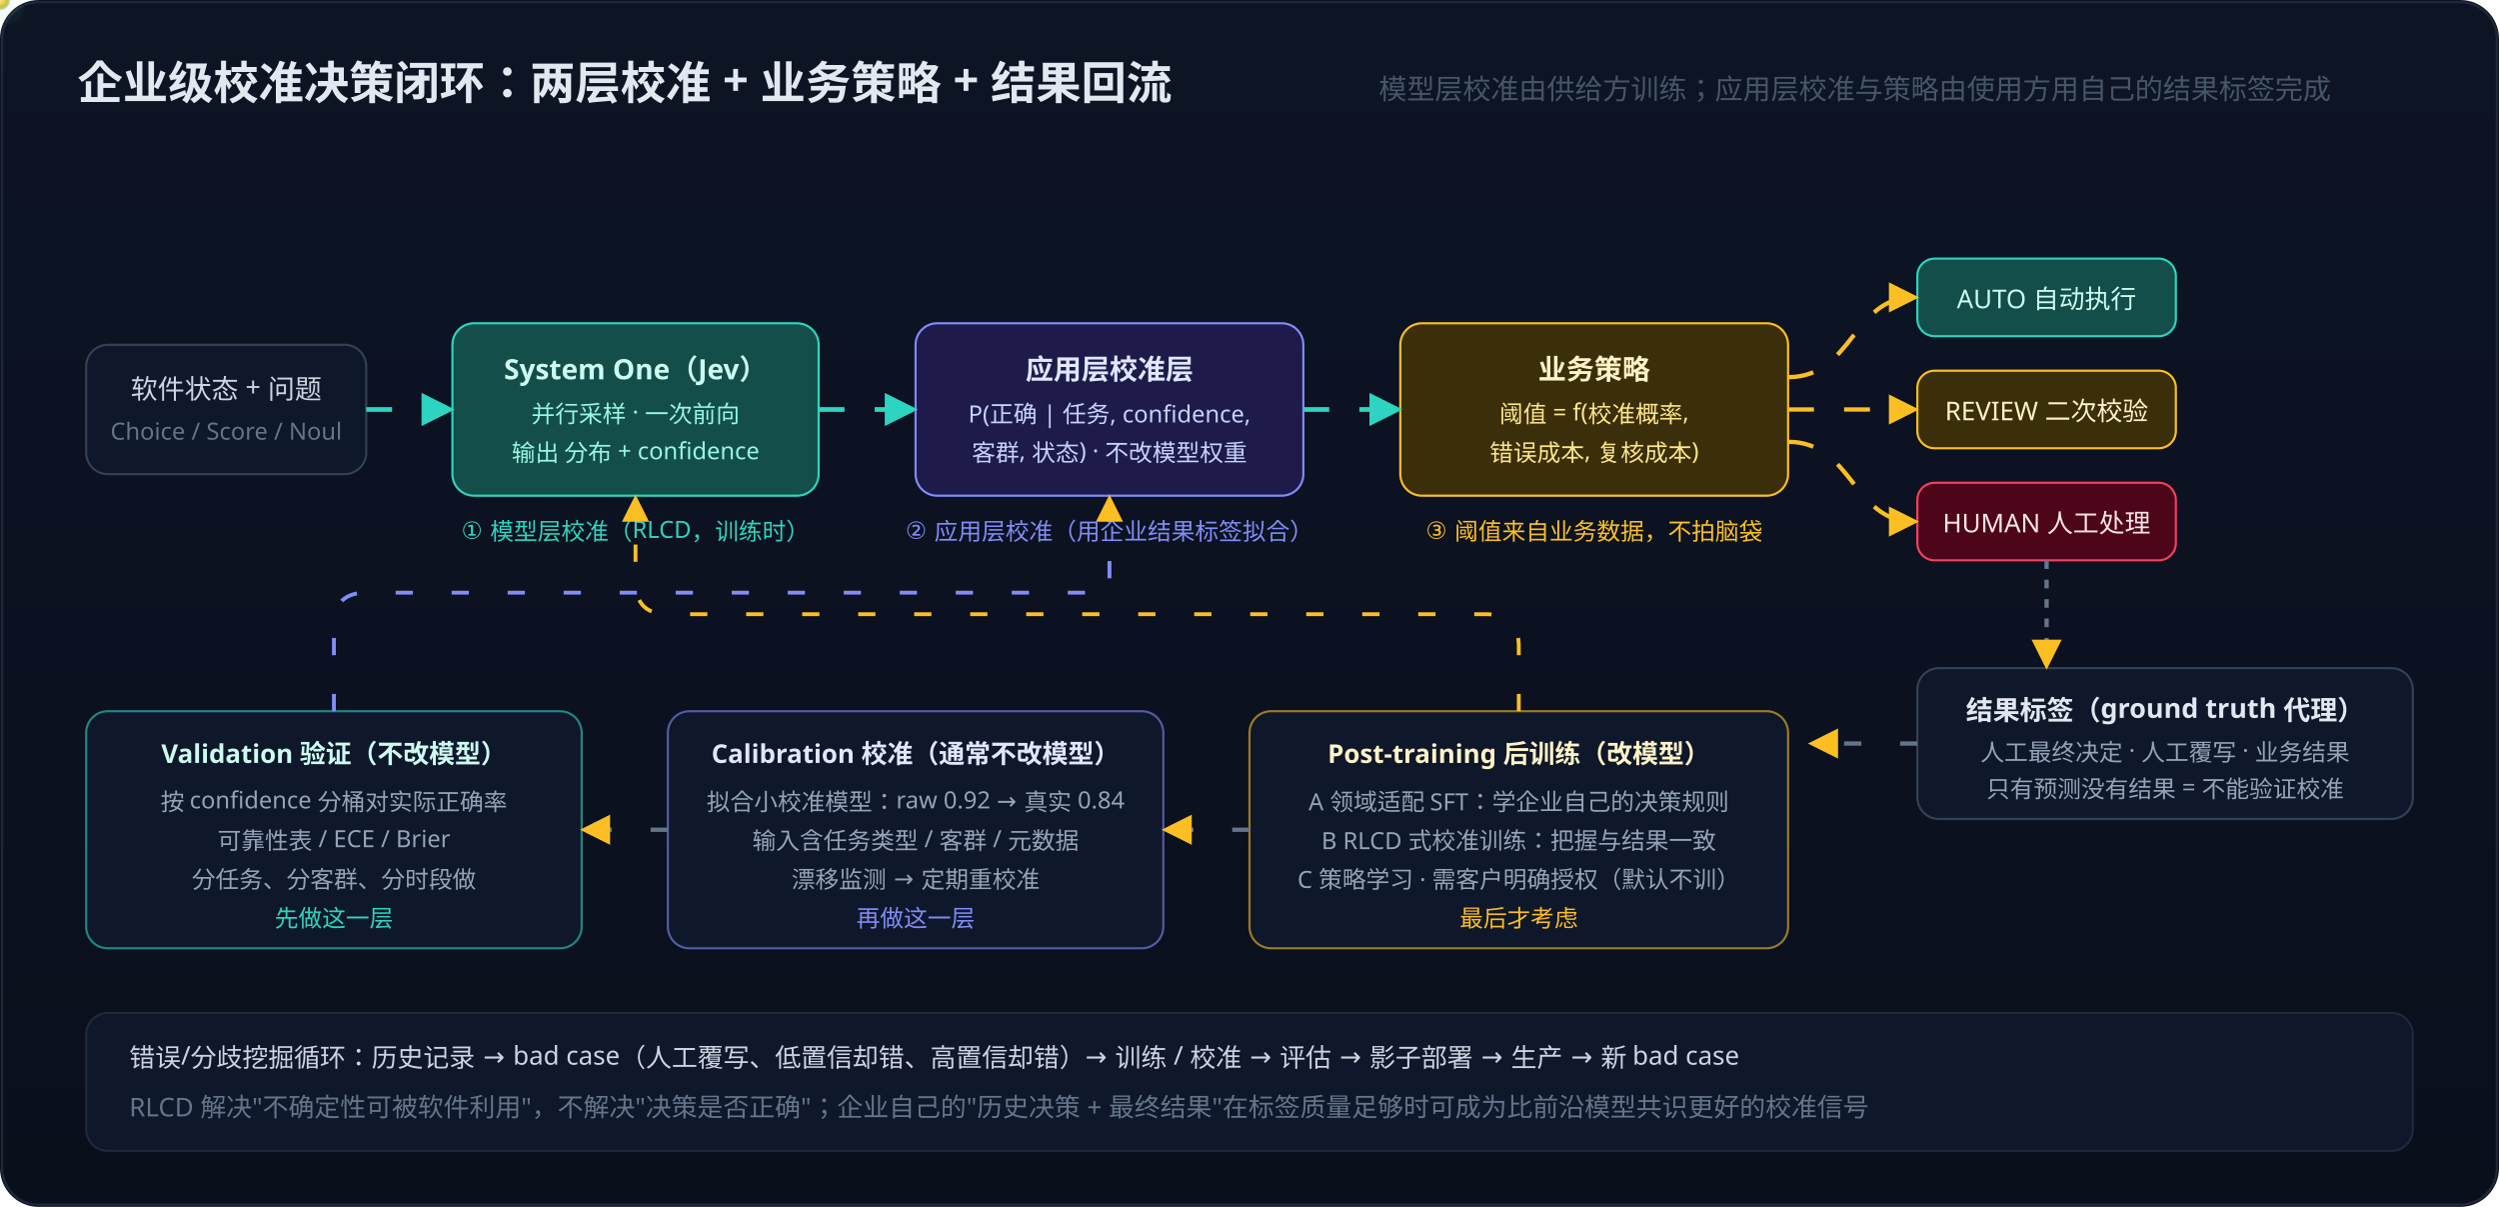
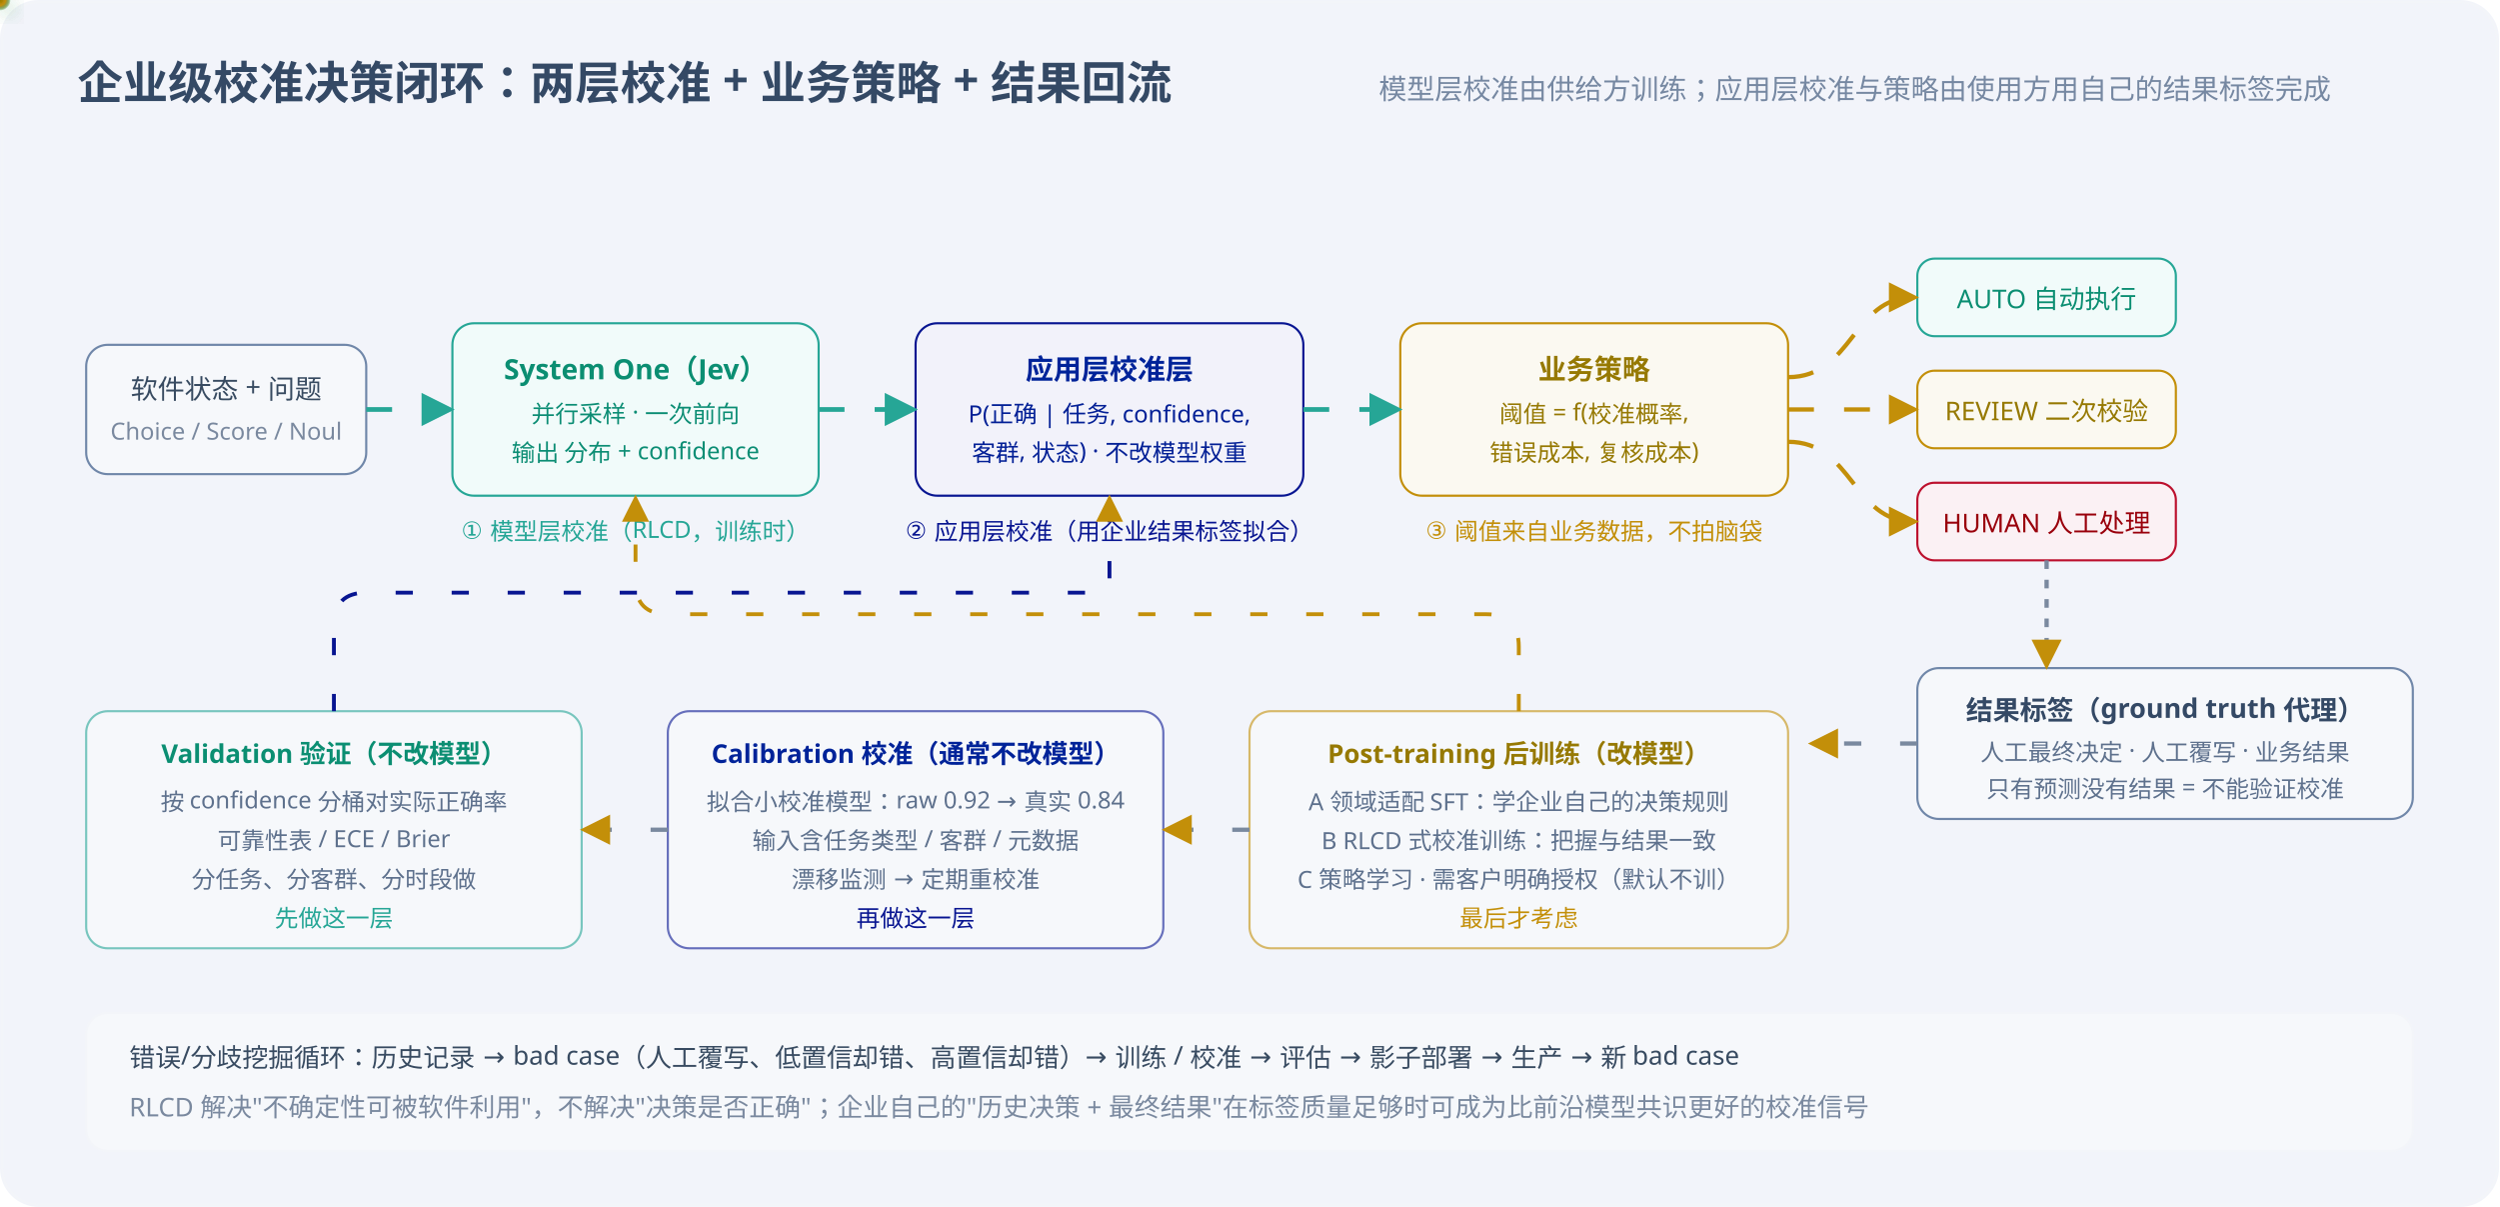
<svg xmlns="http://www.w3.org/2000/svg" width="1160" height="560" viewBox="0 0 1160 560" font-family="PingFang SC, Hiragino Sans GB, Microsoft YaHei, sans-serif">
  <defs>
    <linearGradient id="bg" x1="0" y1="0" x2="0" y2="1">
-       <stop offset="0" stop-color="#0d1424" />
-       <stop offset="1" stop-color="#0a0f1c" />
+       <stop offset="0" stop-color="#f2f4fa" />
+       <stop offset="1" stop-color="#f2f4fa" />
    </linearGradient>
    <radialGradient id="pT" cx="0.5" cy="0.5" r="0.5">
-       <stop offset="0" stop-color="#ccfbf1" />
-       <stop offset="0.5" stop-color="#2dd4bf" />
-       <stop offset="1" stop-color="#2dd4bf" stop-opacity="0" />
+       <stop offset="0" stop-color="#0b8e72" />
+       <stop offset="0.5" stop-color="#26a696" />
+       <stop offset="1" stop-color="#26a696" stop-opacity="0" />
    </radialGradient>
    <radialGradient id="pA" cx="0.5" cy="0.5" r="0.5">
-       <stop offset="0" stop-color="#fef3c7" />
-       <stop offset="0.5" stop-color="#fbbf24" />
-       <stop offset="1" stop-color="#fbbf24" stop-opacity="0" />
+       <stop offset="0" stop-color="#967903" />
+       <stop offset="0.5" stop-color="#c38f09" />
+       <stop offset="1" stop-color="#c38f09" stop-opacity="0" />
    </radialGradient>
    <filter id="glow" x="-60%" y="-60%" width="220%" height="220%">
      <feGaussianBlur stdDeviation="5" result="b" />
      <feMerge>
        <feMergeNode in="b" />
        <feMergeNode in="SourceGraphic" />
      </feMerge>
    </filter>
    <marker id="arT" viewBox="0 0 10 10" refX="8" refY="5" markerWidth="7" markerHeight="7" orient="auto">
-       <path d="M0 0L10 5L0 10z" fill="#2dd4bf" />
+       <path d="M0 0L10 5L0 10z" fill="#26a696" />
    </marker>
    <marker id="arA" viewBox="0 0 10 10" refX="8" refY="5" markerWidth="7" markerHeight="7" orient="auto">
-       <path d="M0 0L10 5L0 10z" fill="#fbbf24" />
+       <path d="M0 0L10 5L0 10z" fill="#c38f09" />
    </marker>
  </defs>
  <style>
    @keyframes dash { to { stroke-dashoffset: -60; } }
    @keyframes pulse { 0%,100% { opacity: 0.35; } 50% { opacity: 1; } }
    .flow { stroke-dasharray: 12 14; animation: dash 1.6s linear infinite; }
    .flowSlow { stroke-dasharray: 8 18; animation: dash 3.2s linear infinite; }
    .pulse { animation: pulse 2.2s ease-in-out infinite; }
  </style>
  <rect width="1160" height="560" rx="18" fill="url(#bg)" />
-   <rect x="1" y="1" width="1158" height="558" rx="17" fill="none" stroke="#1e293b" />
-   <text x="36" y="46" font-size="21" font-weight="700" fill="#e2e8f0">企业级校准决策闭环：两层校准 + 业务策略 + 结果回流</text>
-   <text x="640" y="46" font-size="13" fill="#475569">模型层校准由供给方训练；应用层校准与策略由使用方用自己的结果标签完成</text>
-   <rect x="40" y="160" width="130" height="60" rx="10" fill="#0f172a" stroke="#334155" />
-   <text x="105" y="185" font-size="12.5" fill="#cbd5e1" text-anchor="middle">软件状态 + 问题</text>
-   <text x="105" y="204" font-size="11" fill="#64748b" text-anchor="middle">Choice / Score / Noul</text>
-   <rect x="210" y="150" width="170" height="80" rx="10" fill="#134e4a" stroke="#2dd4bf" />
-   <text x="295" y="176" font-size="13" font-weight="700" fill="#ccfbf1" text-anchor="middle">System One（Jev）</text>
-   <text x="295" y="196" font-size="11" fill="#99f6e4" text-anchor="middle">并行采样 · 一次前向</text>
-   <text x="295" y="214" font-size="11" fill="#99f6e4" text-anchor="middle">输出 分布 + confidence</text>
-   <text x="295" y="250" font-size="11" fill="#2dd4bf" text-anchor="middle">① 模型层校准（RLCD，训练时）</text>
-   <rect x="425" y="150" width="180" height="80" rx="10" fill="#1e1b4b" stroke="#818cf8" />
-   <text x="515" y="176" font-size="13" font-weight="700" fill="#e0e7ff" text-anchor="middle">应用层校准层</text>
-   <text x="515" y="196" font-size="11" fill="#c7d2fe" text-anchor="middle">P(正确 | 任务, confidence,</text>
-   <text x="515" y="214" font-size="11" fill="#c7d2fe" text-anchor="middle">客群, 状态) · 不改模型权重</text>
-   <text x="515" y="250" font-size="11" fill="#818cf8" text-anchor="middle">② 应用层校准（用企业结果标签拟合）</text>
-   <rect x="650" y="150" width="180" height="80" rx="10" fill="#3b2f0b" stroke="#fbbf24" />
-   <text x="740" y="176" font-size="13" font-weight="700" fill="#fef3c7" text-anchor="middle">业务策略</text>
-   <text x="740" y="196" font-size="11" fill="#fde68a" text-anchor="middle">阈值 = f(校准概率,</text>
-   <text x="740" y="214" font-size="11" fill="#fde68a" text-anchor="middle">错误成本, 复核成本)</text>
-   <text x="740" y="250" font-size="11" fill="#fbbf24" text-anchor="middle">③ 阈值来自业务数据，不拍脑袋</text>
+   <rect x="1" y="1" width="1158" height="558" rx="17" fill="none" stroke="#f3f5f9" />
+   <text x="36" y="46" font-size="21" font-weight="700" fill="#344965">企业级校准决策闭环：两层校准 + 业务策略 + 结果回流</text>
+   <text x="640" y="46" font-size="13" fill="#7688a2">模型层校准由供给方训练；应用层校准与策略由使用方用自己的结果标签完成</text>
+   <rect x="40" y="160" width="130" height="60" rx="10" fill="#f6f8fb" stroke="#7087a9" />
+   <text x="105" y="185" font-size="12.5" fill="#384b61" text-anchor="middle">软件状态 + 问题</text>
+   <text x="105" y="204" font-size="11" fill="#7a899f" text-anchor="middle">Choice / Score / Noul</text>
+   <rect x="210" y="150" width="170" height="80" rx="10" fill="#f1fbfa" stroke="#26a696" />
+   <text x="295" y="176" font-size="13" font-weight="700" fill="#0b8e72" text-anchor="middle">System One（Jev）</text>
+   <text x="295" y="196" font-size="11" fill="#0c8d74" text-anchor="middle">并行采样 · 一次前向</text>
+   <text x="295" y="214" font-size="11" fill="#0c8d74" text-anchor="middle">输出 分布 + confidence</text>
+   <text x="295" y="250" font-size="11" fill="#26a696" text-anchor="middle">① 模型层校准（RLCD，训练时）</text>
+   <rect x="425" y="150" width="180" height="80" rx="10" fill="#f2f2fa" stroke="#081591" />
+   <text x="515" y="176" font-size="13" font-weight="700" fill="#002399" text-anchor="middle">应用层校准层</text>
+   <text x="515" y="196" font-size="11" fill="#032096" text-anchor="middle">P(正确 | 任务, confidence,</text>
+   <text x="515" y="214" font-size="11" fill="#032096" text-anchor="middle">客群, 状态) · 不改模型权重</text>
+   <text x="515" y="250" font-size="11" fill="#081591" text-anchor="middle">② 应用层校准（用企业结果标签拟合）</text>
+   <rect x="650" y="150" width="180" height="80" rx="10" fill="#fbf9f1" stroke="#c38f09" />
+   <text x="740" y="176" font-size="13" font-weight="700" fill="#967903" text-anchor="middle">业务策略</text>
+   <text x="740" y="196" font-size="11" fill="#967903" text-anchor="middle">阈值 = f(校准概率,</text>
+   <text x="740" y="214" font-size="11" fill="#967903" text-anchor="middle">错误成本, 复核成本)</text>
+   <text x="740" y="250" font-size="11" fill="#c38f09" text-anchor="middle">③ 阈值来自业务数据，不拍脑袋</text>
  <g font-size="12" text-anchor="middle">
-     <rect x="890" y="120" width="120" height="36" rx="8" fill="#134e4a" stroke="#2dd4bf" />
-     <text x="950" y="143" fill="#ccfbf1">AUTO 自动执行</text>
-     <rect x="890" y="172" width="120" height="36" rx="8" fill="#3b2f0b" stroke="#fbbf24" />
-     <text x="950" y="195" fill="#fef3c7">REVIEW 二次校验</text>
-     <rect x="890" y="224" width="120" height="36" rx="8" fill="#4c0519" stroke="#f43f5e" />
-     <text x="950" y="247" fill="#ffe4e6">HUMAN 人工处理</text>
+     <rect x="890" y="120" width="120" height="36" rx="8" fill="#f1fbfa" stroke="#26a696" />
+     <text x="950" y="143" fill="#0b8e72">AUTO 自动执行</text>
+     <rect x="890" y="172" width="120" height="36" rx="8" fill="#fbf9f1" stroke="#c38f09" />
+     <text x="950" y="195" fill="#967903">REVIEW 二次校验</text>
+     <rect x="890" y="224" width="120" height="36" rx="8" fill="#fbf1f4" stroke="#bc102d" />
+     <text x="950" y="247" fill="#99000b">HUMAN 人工处理</text>
  </g>
-   <g fill="none" stroke="#2dd4bf" stroke-width="2.2" class="flow">
+   <g fill="none" stroke="#26a696" stroke-width="2.2" class="flow">
    <path d="M170 190 H 208" marker-end="url(#arT)" />
    <path d="M380 190 H 423" marker-end="url(#arT)" />
    <path d="M605 190 H 648" marker-end="url(#arT)" />
  </g>
-   <g fill="none" stroke="#fbbf24" stroke-width="2" class="flow">
+   <g fill="none" stroke="#c38f09" stroke-width="2" class="flow">
    <path d="M830 175 C 860 175, 860 138, 888 138" marker-end="url(#arA)" />
    <path d="M830 190 H 888" marker-end="url(#arA)" />
    <path d="M830 205 C 860 205, 860 242, 888 242" marker-end="url(#arA)" />
  </g>
  <circle r="5" fill="url(#pT)" filter="url(#glow)">
    <animateMotion dur="3.2s" repeatCount="indefinite" path="M170 190 H 208 M380 190 H 423 M605 190 H 648" />
  </circle>
  <circle r="5" fill="url(#pT)" filter="url(#glow)">
    <animateMotion dur="4s" repeatCount="indefinite" path="M172 190 L 830 190 L 888 190" />
  </circle>
-   <rect x="890" y="310" width="230" height="70" rx="10" fill="#0f172a" stroke="#334155" />
-   <text x="1005" y="334" font-size="12.5" font-weight="700" fill="#e2e8f0" text-anchor="middle">结果标签（ground truth 代理）</text>
-   <text x="1005" y="353" font-size="11" fill="#94a3b8" text-anchor="middle">人工最终决定 · 人工覆写 · 业务结果</text>
-   <text x="1005" y="370" font-size="11" fill="#94a3b8" text-anchor="middle">只有预测没有结果 = 不能验证校准</text>
-   <path d="M950 260 V 308" fill="none" stroke="#64748b" stroke-width="2" stroke-dasharray="4 5" marker-end="url(#arA)" />
+   <rect x="890" y="310" width="230" height="70" rx="10" fill="#f6f8fb" stroke="#7087a9" />
+   <text x="1005" y="334" font-size="12.5" font-weight="700" fill="#344965" text-anchor="middle">结果标签（ground truth 代理）</text>
+   <text x="1005" y="353" font-size="11" fill="#5e718d" text-anchor="middle">人工最终决定 · 人工覆写 · 业务结果</text>
+   <text x="1005" y="370" font-size="11" fill="#5e718d" text-anchor="middle">只有预测没有结果 = 不能验证校准</text>
+   <path d="M950 260 V 308" fill="none" stroke="#7a899f" stroke-width="2" stroke-dasharray="4 5" marker-end="url(#arA)" />
  <g font-size="12" text-anchor="middle">
-     <rect x="40" y="330" width="230" height="110" rx="10" fill="#0f172a" stroke="#2dd4bf" stroke-opacity="0.6" />
-     <text x="155" y="354" font-weight="700" fill="#ccfbf1">Validation 验证（不改模型）</text>
-     <text x="155" y="376" font-size="11" fill="#94a3b8">按 confidence 分桶对实际正确率</text>
-     <text x="155" y="394" font-size="11" fill="#94a3b8">可靠性表 / ECE / Brier</text>
-     <text x="155" y="412" font-size="11" fill="#94a3b8">分任务、分客群、分时段做</text>
-     <text x="155" y="430" font-size="11" fill="#2dd4bf" class="pulse">先做这一层</text>
-     <rect x="310" y="330" width="230" height="110" rx="10" fill="#0f172a" stroke="#818cf8" stroke-opacity="0.6" />
-     <text x="425" y="354" font-weight="700" fill="#e0e7ff">Calibration 校准（通常不改模型）</text>
-     <text x="425" y="376" font-size="11" fill="#94a3b8">拟合小校准模型：raw 0.92 → 真实 0.84</text>
-     <text x="425" y="394" font-size="11" fill="#94a3b8">输入含任务类型 / 客群 / 元数据</text>
-     <text x="425" y="412" font-size="11" fill="#94a3b8">漂移监测 → 定期重校准</text>
-     <text x="425" y="430" font-size="11" fill="#818cf8" class="pulse">再做这一层</text>
-     <rect x="580" y="330" width="250" height="110" rx="10" fill="#0f172a" stroke="#fbbf24" stroke-opacity="0.6" />
-     <text x="705" y="354" font-weight="700" fill="#fef3c7">Post-training 后训练（改模型）</text>
-     <text x="705" y="376" font-size="11" fill="#94a3b8">A 领域适配 SFT：学企业自己的决策规则</text>
-     <text x="705" y="394" font-size="11" fill="#94a3b8">B RLCD 式校准训练：把握与结果一致</text>
-     <text x="705" y="412" font-size="11" fill="#94a3b8">C 策略学习 · 需客户明确授权（默认不训）</text>
-     <text x="705" y="430" font-size="11" fill="#fbbf24" class="pulse">最后才考虑</text>
+     <rect x="40" y="330" width="230" height="110" rx="10" fill="#f6f8fb" stroke="#26a696" stroke-opacity="0.6" />
+     <text x="155" y="354" font-weight="700" fill="#0b8e72">Validation 验证（不改模型）</text>
+     <text x="155" y="376" font-size="11" fill="#5e718d">按 confidence 分桶对实际正确率</text>
+     <text x="155" y="394" font-size="11" fill="#5e718d">可靠性表 / ECE / Brier</text>
+     <text x="155" y="412" font-size="11" fill="#5e718d">分任务、分客群、分时段做</text>
+     <text x="155" y="430" font-size="11" fill="#26a696" class="pulse">先做这一层</text>
+     <rect x="310" y="330" width="230" height="110" rx="10" fill="#f6f8fb" stroke="#081591" stroke-opacity="0.6" />
+     <text x="425" y="354" font-weight="700" fill="#002399">Calibration 校准（通常不改模型）</text>
+     <text x="425" y="376" font-size="11" fill="#5e718d">拟合小校准模型：raw 0.92 → 真实 0.84</text>
+     <text x="425" y="394" font-size="11" fill="#5e718d">输入含任务类型 / 客群 / 元数据</text>
+     <text x="425" y="412" font-size="11" fill="#5e718d">漂移监测 → 定期重校准</text>
+     <text x="425" y="430" font-size="11" fill="#081591" class="pulse">再做这一层</text>
+     <rect x="580" y="330" width="250" height="110" rx="10" fill="#f6f8fb" stroke="#c38f09" stroke-opacity="0.6" />
+     <text x="705" y="354" font-weight="700" fill="#967903">Post-training 后训练（改模型）</text>
+     <text x="705" y="376" font-size="11" fill="#5e718d">A 领域适配 SFT：学企业自己的决策规则</text>
+     <text x="705" y="394" font-size="11" fill="#5e718d">B RLCD 式校准训练：把握与结果一致</text>
+     <text x="705" y="412" font-size="11" fill="#5e718d">C 策略学习 · 需客户明确授权（默认不训）</text>
+     <text x="705" y="430" font-size="11" fill="#c38f09" class="pulse">最后才考虑</text>
  </g>
-   <g fill="none" stroke="#64748b" stroke-width="2" class="flowSlow">
+   <g fill="none" stroke="#7a899f" stroke-width="2" class="flowSlow">
    <path d="M890 345 H 842" marker-end="url(#arA)" />
    <path d="M580 385 H 542" marker-end="url(#arA)" />
    <path d="M310 385 H 272" marker-end="url(#arA)" />
  </g>
-   <path d="M155 330 V 290 Q 155 275 170 275 H 515 Q 515 275 515 260 V 232" fill="none" stroke="#818cf8" stroke-width="1.8" class="flowSlow" marker-end="url(#arA)" />
-   <path d="M705 330 V 300 Q 705 285 690 285 H 310 Q 295 285 295 270 V 232" fill="none" stroke="#fbbf24" stroke-width="1.8" class="flowSlow" marker-end="url(#arA)" />
+   <path d="M155 330 V 290 Q 155 275 170 275 H 515 Q 515 275 515 260 V 232" fill="none" stroke="#081591" stroke-width="1.8" class="flowSlow" marker-end="url(#arA)" />
+   <path d="M705 330 V 300 Q 705 285 690 285 H 310 Q 295 285 295 270 V 232" fill="none" stroke="#c38f09" stroke-width="1.8" class="flowSlow" marker-end="url(#arA)" />
  <circle r="5" fill="url(#pA)" filter="url(#glow)">
    <animateMotion dur="5s" repeatCount="indefinite" path="M890 345 H 842 M580 385 H 272" />
  </circle>
-   <rect x="40" y="470" width="1080" height="64" rx="10" fill="#0f172a" stroke="#1e293b" />
-   <text x="60" y="495" font-size="12" fill="#cbd5e1">错误/分歧挖掘循环：历史记录 → bad case（人工覆写、低置信却错、高置信却错）→ 训练 / 校准 → 评估 → 影子部署 → 生产 → 新 bad case</text>
-   <text x="60" y="518" font-size="12" fill="#64748b">RLCD 解决"不确定性可被软件利用"，不解决"决策是否正确"；企业自己的"历史决策 + 最终结果"在标签质量足够时可成为比前沿模型共识更好的校准信号</text>
+   <rect x="40" y="470" width="1080" height="64" rx="10" fill="#f6f8fb" stroke="#f3f5f9" />
+   <text x="60" y="495" font-size="12" fill="#384b61">错误/分歧挖掘循环：历史记录 → bad case（人工覆写、低置信却错、高置信却错）→ 训练 / 校准 → 评估 → 影子部署 → 生产 → 新 bad case</text>
+   <text x="60" y="518" font-size="12" fill="#7a899f">RLCD 解决"不确定性可被软件利用"，不解决"决策是否正确"；企业自己的"历史决策 + 最终结果"在标签质量足够时可成为比前沿模型共识更好的校准信号</text>
</svg>
